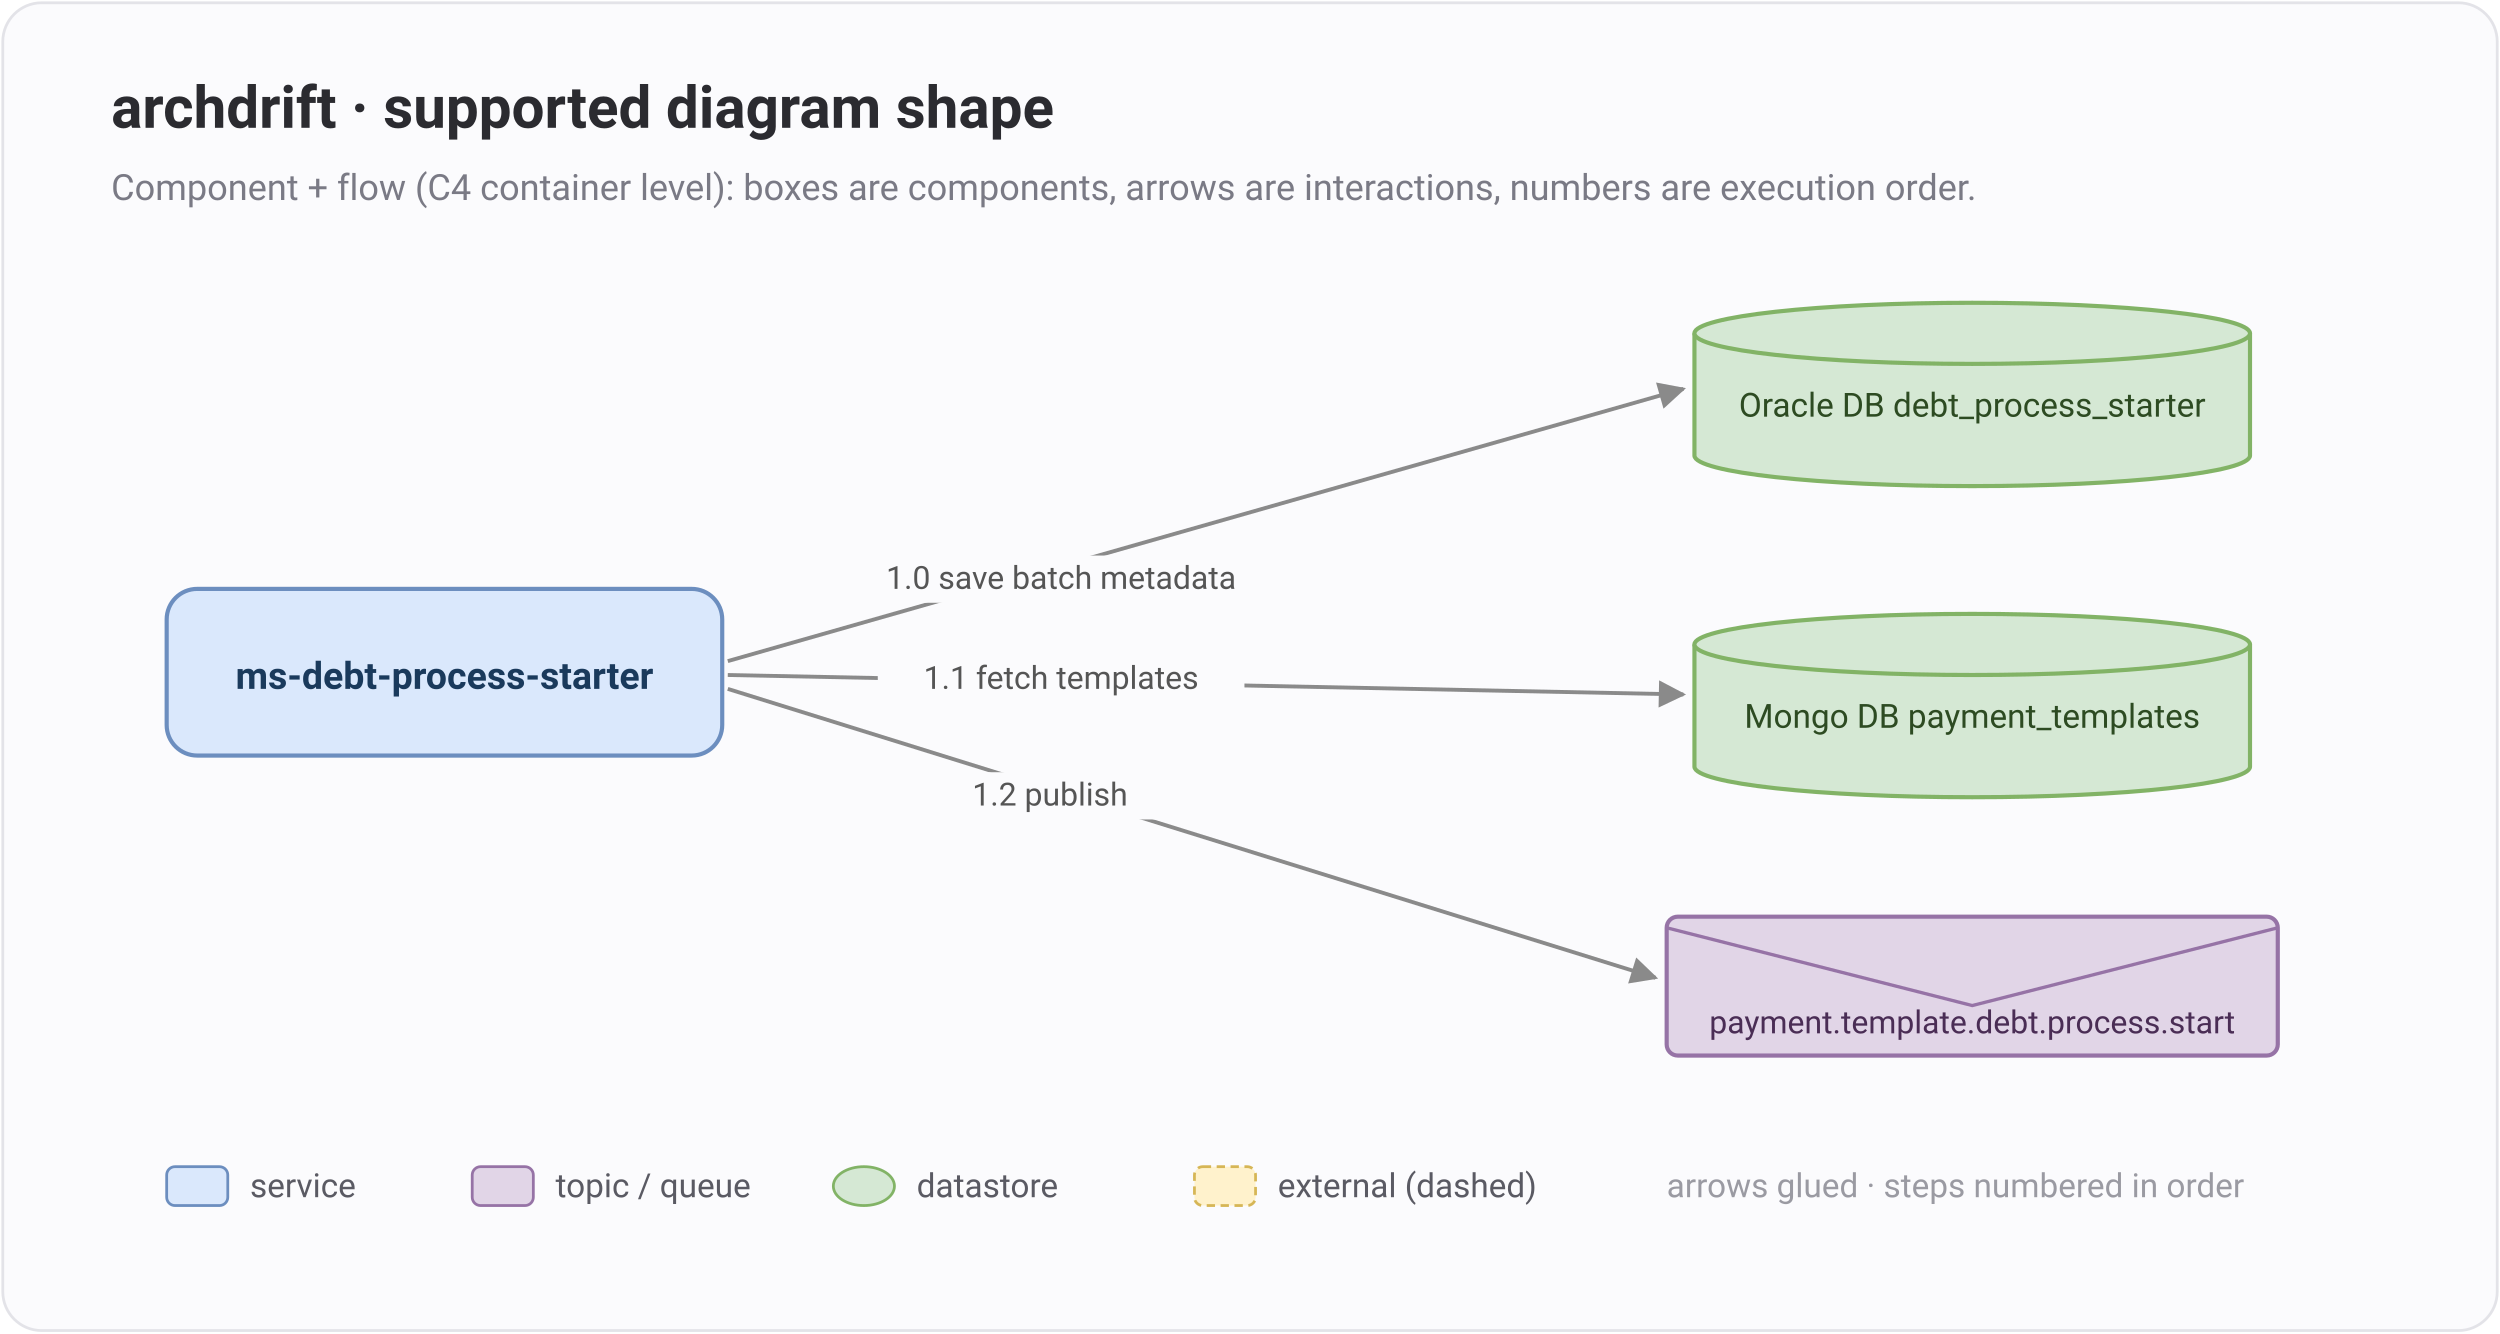
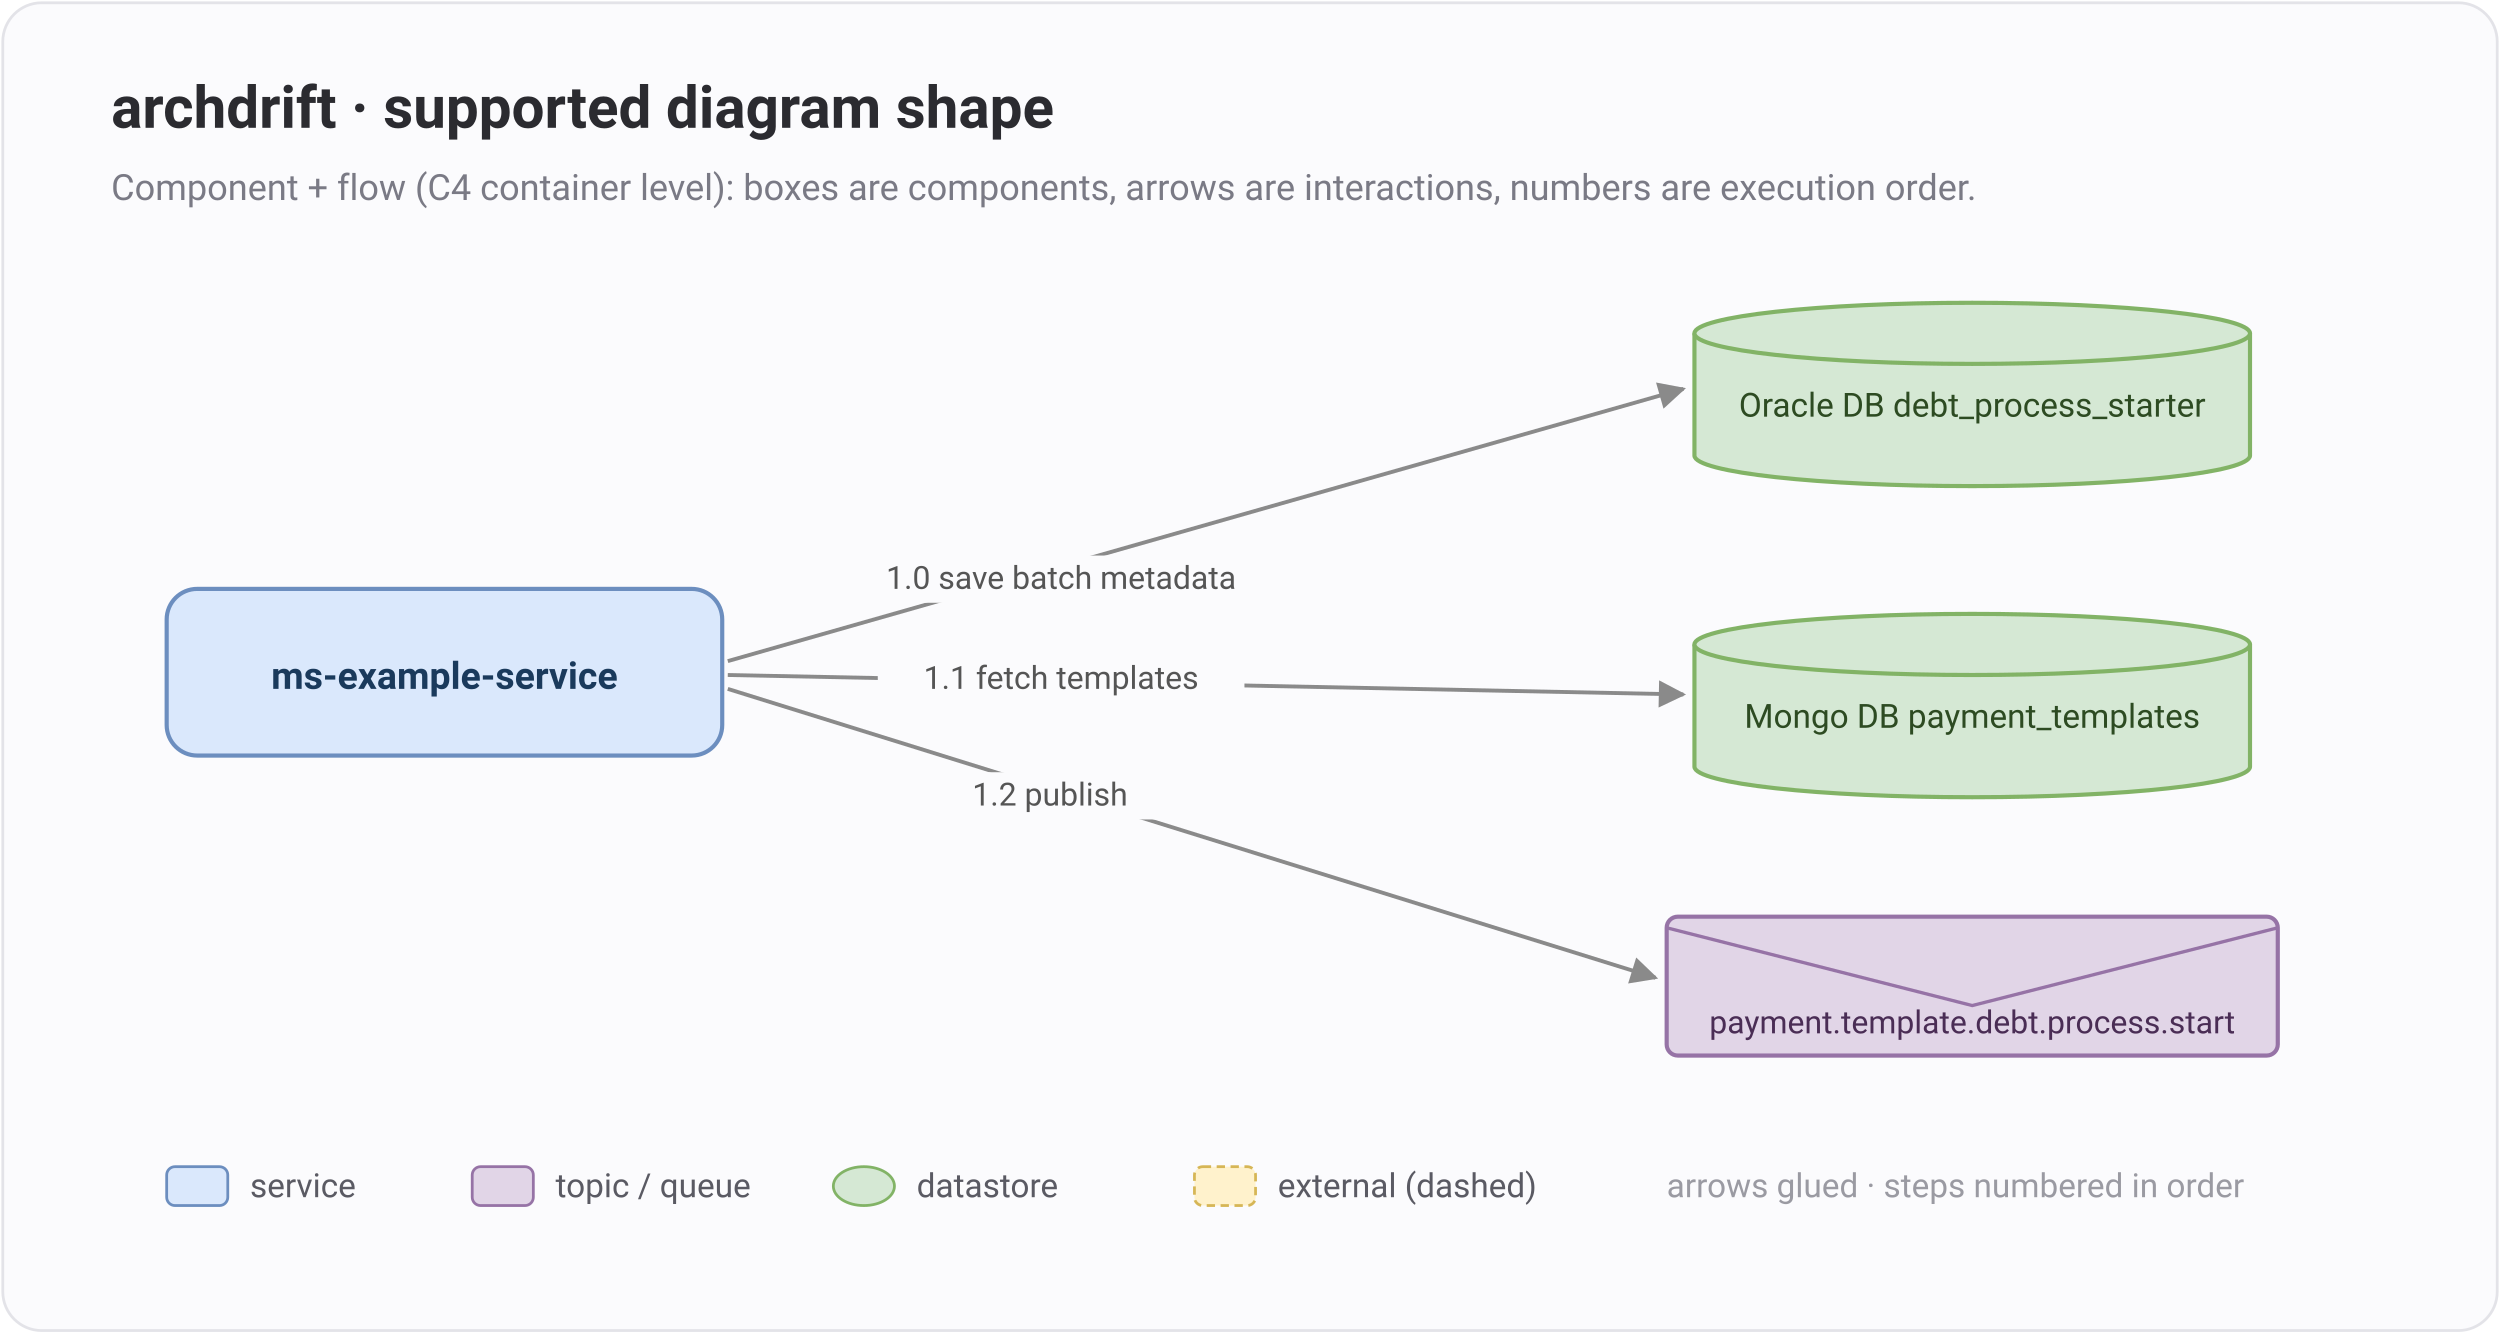
<svg xmlns="http://www.w3.org/2000/svg" viewBox="0 0 900 480" font-family="ui-sans-serif,-apple-system,Segoe UI,Roboto,sans-serif">
  <rect x="1" y="1" width="898" height="478" rx="14" fill="#fbfbfd" stroke="#e3e3e8" />
  <text x="40" y="46" font-size="21" font-weight="700" fill="#2b2b30">archdrift · supported diagram shape</text>
  <text x="40" y="72" font-size="13" fill="#7a7a85">Component + flow (C4 container level): boxes are components, arrows are interactions, numbers are execution order.</text>
  <defs>
    <marker id="a" viewBox="0 0 10 10" refX="9" refY="5" markerWidth="7" markerHeight="7" orient="auto-start-reverse">
      <path d="M0,0 L10,5 L0,10 z" fill="#8a8a8a" />
    </marker>
  </defs>
  <rect x="60" y="212" width="200" height="60" rx="11" fill="#dae8fc" stroke="#6c8ebf" stroke-width="1.5" />
-   <text x="160" y="248" text-anchor="middle" font-size="13.5" font-weight="700" fill="#1a3a5c">ms-debt-process-starter</text>
+   <text x="160" y="248" text-anchor="middle" font-size="13.5" font-weight="700" fill="#1a3a5c">ms-example-service</text>
  <path d="M610,120 v44 a100,11 0 0 0 200,0 v-44" fill="#d5e8d4" stroke="#82b366" stroke-width="1.5" />
  <ellipse cx="710" cy="120" rx="100" ry="11" fill="#d5e8d4" stroke="#82b366" stroke-width="1.5" />
  <text x="710" y="150" text-anchor="middle" font-size="12" fill="#2d4b22">Oracle DB debt_process_starter</text>
  <path d="M610,232 v44 a100,11 0 0 0 200,0 v-44" fill="#d5e8d4" stroke="#82b366" stroke-width="1.5" />
  <ellipse cx="710" cy="232" rx="100" ry="11" fill="#d5e8d4" stroke="#82b366" stroke-width="1.5" />
  <text x="710" y="262" text-anchor="middle" font-size="12" fill="#2d4b22">Mongo DB payment_templates</text>
  <rect x="600" y="330" width="220" height="50" rx="4" fill="#e1d5e7" stroke="#9673a6" stroke-width="1.5" />
  <path d="M600,334 L710,362 L820,334" fill="none" stroke="#9673a6" stroke-width="1.2" />
  <text x="710" y="372" text-anchor="middle" font-size="11.5" fill="#4a2d55">payment.template.debt.process.start</text>
  <line x1="262" y1="238" x2="606" y2="140" stroke="#8a8a8a" stroke-width="1.4" marker-end="url(#a)" />
  <line x1="262" y1="243" x2="606" y2="250" stroke="#8a8a8a" stroke-width="1.4" marker-end="url(#a)" />
  <line x1="262" y1="248" x2="596" y2="352" stroke="#8a8a8a" stroke-width="1.4" marker-end="url(#a)" />
  <g font-size="11.5" fill="#555" text-anchor="middle">
    <rect x="300" y="200" width="164" height="17" fill="#fbfbfd" />
    <text x="382" y="212">1.0 save batch metadata</text>
    <rect x="316" y="236" width="132" height="17" fill="#fbfbfd" />
    <text x="382" y="248">1.1 fetch templates</text>
    <rect x="330" y="278" width="96" height="17" fill="#fbfbfd" />
    <text x="378" y="290">1.2 publish</text>
  </g>
  <g font-size="12" fill="#5a5a63">
    <rect x="60" y="420" width="22" height="14" rx="3" fill="#dae8fc" stroke="#6c8ebf" />
    <text x="90" y="431">service</text>
    <rect x="170" y="420" width="22" height="14" rx="3" fill="#e1d5e7" stroke="#9673a6" />
    <text x="200" y="431">topic / queue</text>
    <ellipse cx="311" cy="427" rx="11" ry="7" fill="#d5e8d4" stroke="#82b366" />
    <text x="330" y="431">datastore</text>
    <rect x="430" y="420" width="22" height="14" rx="3" fill="#fff2cc" stroke="#d6b656" stroke-dasharray="3 2" />
    <text x="460" y="431">external (dashed)</text>
    <text x="600" y="431" fill="#9a9aa2">arrows glued · steps numbered in order</text>
  </g>
</svg>
